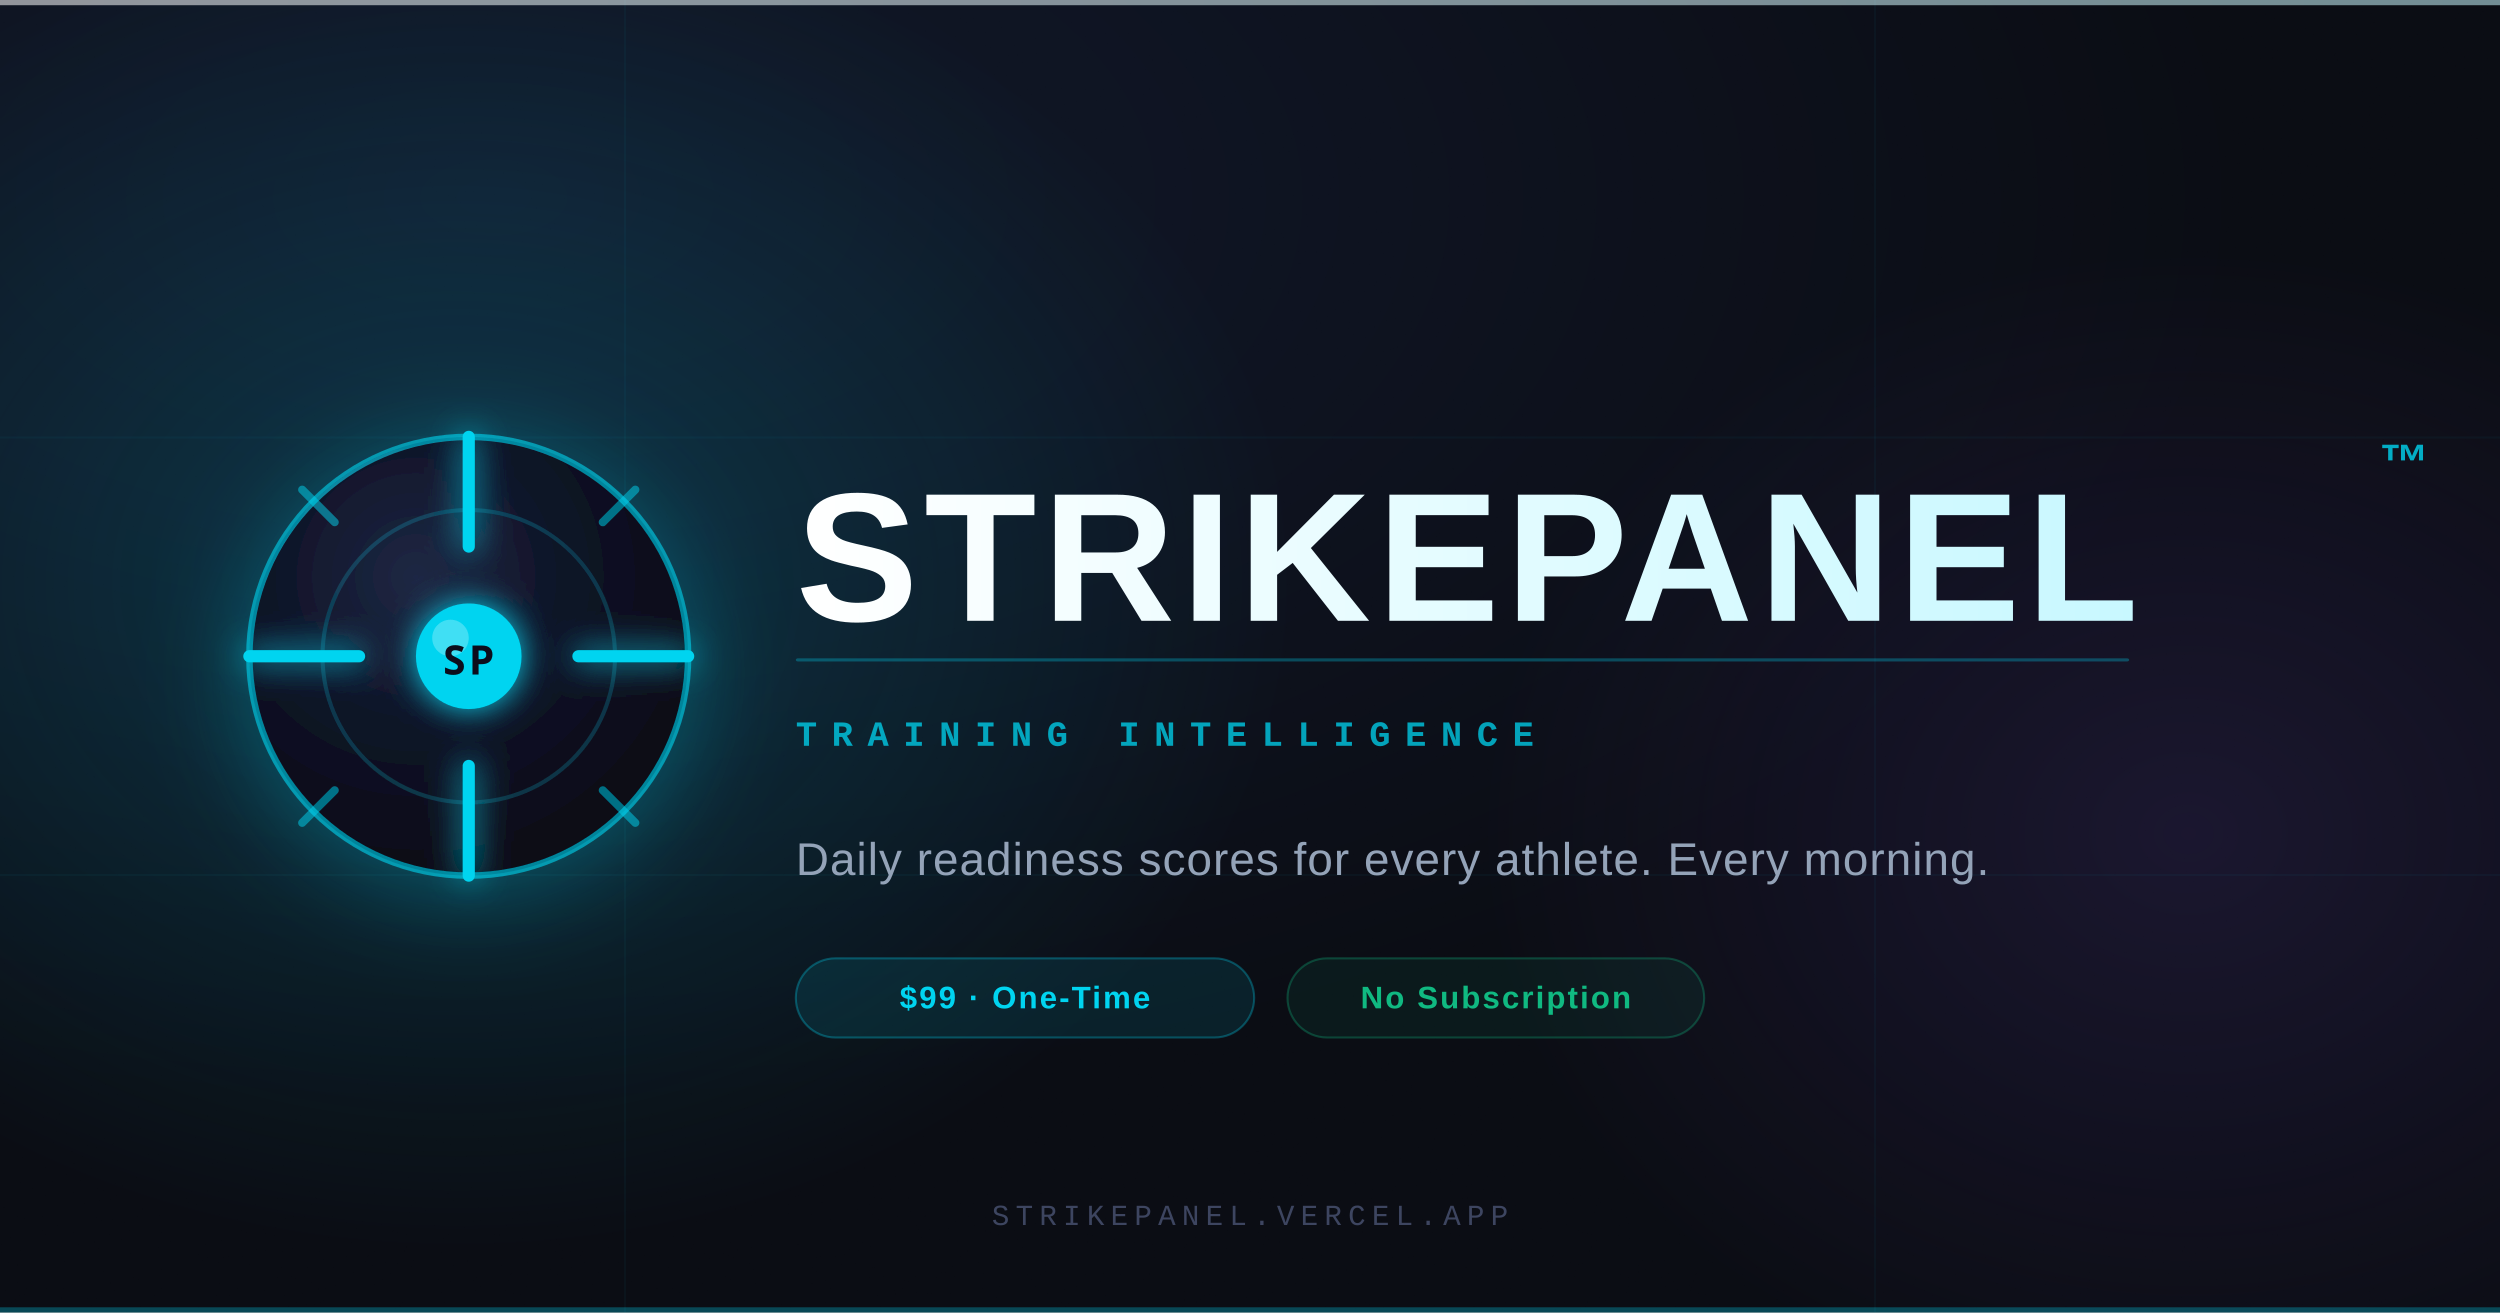
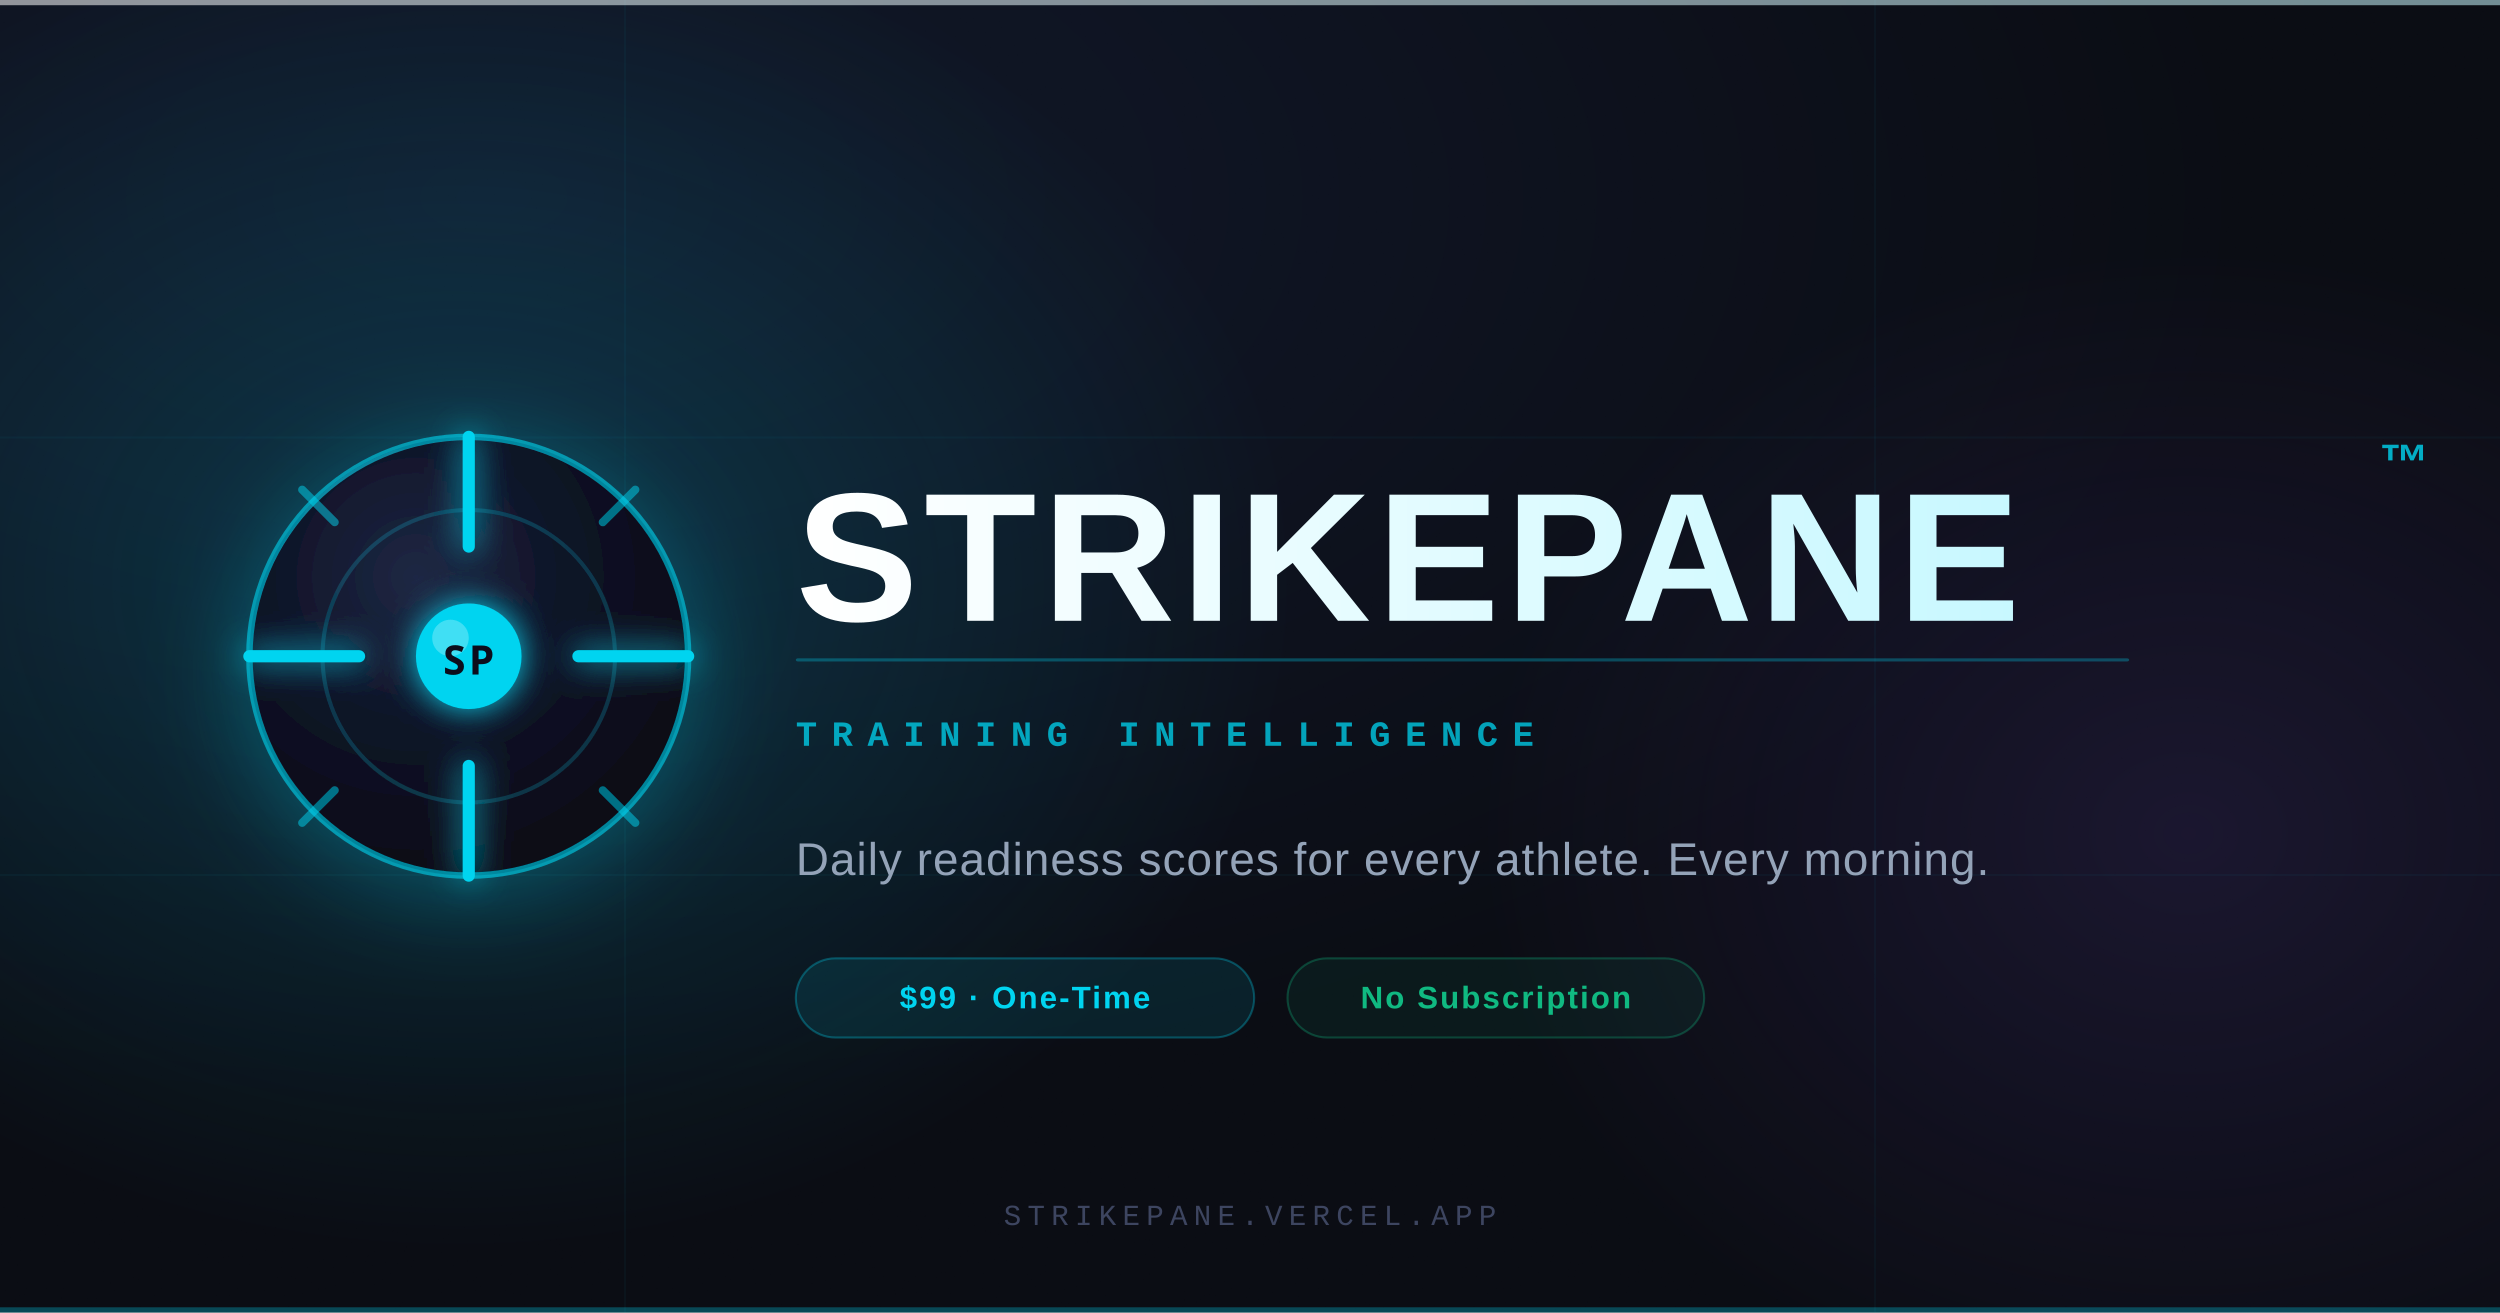
<svg xmlns="http://www.w3.org/2000/svg" viewBox="0 0 1200 630">
  <defs>
    <radialGradient id="bg1" cx="20%" cy="15%" r="70%">
      <stop offset="0%" stop-color="#0d1528" />
      <stop offset="100%" stop-color="#070910" />
    </radialGradient>
    <radialGradient id="glow1" cx="50%" cy="50%" r="50%">
      <stop offset="0%" stop-color="#00D4F0" stop-opacity="0.18" />
      <stop offset="100%" stop-color="#00D4F0" stop-opacity="0" />
    </radialGradient>
    <radialGradient id="glow2" cx="50%" cy="50%" r="50%">
      <stop offset="0%" stop-color="#8b5cf6" stop-opacity="0.12" />
      <stop offset="100%" stop-color="#8b5cf6" stop-opacity="0" />
    </radialGradient>
    <radialGradient id="orb" cx="38%" cy="32%" r="65%">
      <stop offset="0%" stop-color="#1e2844" />
      <stop offset="50%" stop-color="#0f1428" />
      <stop offset="100%" stop-color="#080c18" />
    </radialGradient>
    <linearGradient id="textgrad" x1="0%" y1="0%" x2="100%" y2="0%">
      <stop offset="0%" stop-color="#ffffff" />
      <stop offset="100%" stop-color="#c8f8ff" />
    </linearGradient>
    <filter id="orbglow" x="-40%" y="-40%" width="180%" height="180%">
      <feGaussianBlur in="SourceGraphic" stdDeviation="4" result="blur" />
      <feMerge>
        <feMergeNode in="blur" />
        <feMergeNode in="SourceGraphic" />
      </feMerge>
    </filter>
    <filter id="orbshadow" x="-30%" y="-30%" width="160%" height="160%">
      <feDropShadow dx="0" dy="4" stdDeviation="12" flood-color="#00D4F0" flood-opacity="0.3" />
    </filter>
    <filter id="noise">
      <feTurbulence type="fractalNoise" baseFrequency="0.9" numOctaves="4" stitchTiles="stitch" />
      <feColorMatrix type="saturate" values="0" />
      <feBlend in="SourceGraphic" mode="overlay" result="blend" />
      <feComposite in="blend" in2="SourceGraphic" operator="in" />
    </filter>
  </defs>
  <rect width="1200" height="630" fill="url(#bg1)" />
  <rect width="1200" height="630" fill="#fff" opacity="0.018" filter="url(#noise)" />
  <ellipse cx="220" cy="280" rx="400" ry="320" fill="url(#glow1)" />
  <ellipse cx="1050" cy="400" rx="340" ry="280" fill="url(#glow2)" />
  <g stroke="#00D4F0" stroke-opacity="0.04" stroke-width="1">
    <line x1="0" y1="210" x2="1200" y2="210" />
    <line x1="0" y1="420" x2="1200" y2="420" />
    <line x1="300" y1="0" x2="300" y2="630" />
    <line x1="900" y1="0" x2="900" y2="630" />
  </g>
  <rect width="1200" height="2.5" fill="url(#textgrad)" opacity="0.55" />
  <g transform="translate(108, 198) scale(1.95)" filter="url(#orbshadow)">
    <circle cx="60" cy="60" r="54" fill="url(#orb)" stroke="#00D4F0" stroke-width="1.6" stroke-opacity="0.6" />
    <circle cx="60" cy="60" r="36" fill="none" stroke="#00D4F0" stroke-width="1" stroke-opacity="0.2" />
    <g filter="url(#orbglow)" stroke="#00D4F0" stroke-linecap="round">
      <line x1="60" y1="6" x2="60" y2="33" stroke-width="3" />
      <line x1="60" y1="87" x2="60" y2="114" stroke-width="3" />
      <line x1="6" y1="60" x2="33" y2="60" stroke-width="3" />
      <line x1="87" y1="60" x2="114" y2="60" stroke-width="3" />
    </g>
    <g stroke="#00D4F0" stroke-linecap="round" stroke-opacity="0.5">
      <line x1="19" y1="19" x2="27" y2="27" stroke-width="2" />
      <line x1="101" y1="101" x2="93" y2="93" stroke-width="2" />
      <line x1="101" y1="19" x2="93" y2="27" stroke-width="2" />
      <line x1="19" y1="101" x2="27" y2="93" stroke-width="2" />
    </g>
    <circle cx="60" cy="60" r="13" fill="#00D4F0" filter="url(#orbglow)" />
    <circle cx="55.5" cy="55.5" r="4.5" fill="white" fill-opacity="0.25" />
    <text x="60" y="64.5" font-family="Arial Black,sans-serif" font-weight="900" font-size="10" fill="#07111e" text-anchor="middle" letter-spacing="0.8">SP</text>
  </g>
-   <text x="382" y="298" font-family="Arial Black,Helvetica Neue,Arial,sans-serif" font-weight="900" font-size="88" letter-spacing="3" fill="url(#textgrad)">STRIKEPANEL</text>
+   <text x="382" y="298" font-family="Arial Black,Helvetica Neue,Arial,sans-serif" font-weight="900" font-size="88" letter-spacing="3" fill="url(#textgrad)">STRIKEPANE</text>
  <text x="1142" y="230" font-family="Arial,sans-serif" font-weight="700" font-size="24" fill="#00D4F0" fill-opacity="0.8">™</text>
  <rect x="382" y="316" width="640" height="1.5" fill="#00D4F0" fill-opacity="0.3" rx="1" />
  <text x="382" y="358" font-family="Courier New,Courier,monospace" font-weight="700" font-size="17" letter-spacing="7" fill="#00D4F0" fill-opacity="0.75">TRAINING INTELLIGENCE</text>
  <text x="382" y="420" font-family="Arial,Helvetica,sans-serif" font-size="22" fill="#94a3b8" letter-spacing="0.5">Daily readiness scores for every athlete. Every morning.</text>
  <rect x="382" y="460" width="220" height="38" rx="19" fill="rgba(0,212,240,0.1)" stroke="#00D4F0" stroke-opacity="0.3" stroke-width="1" />
  <text x="492" y="484" font-family="Arial,sans-serif" font-weight="700" font-size="15" fill="#00D4F0" text-anchor="middle" letter-spacing="1">$99 · One-Time</text>
  <rect x="618" y="460" width="200" height="38" rx="19" fill="rgba(16,185,129,0.08)" stroke="rgba(16,185,129,0.3)" stroke-width="1" />
  <text x="718" y="484" font-family="Arial,sans-serif" font-weight="700" font-size="15" fill="#10b981" text-anchor="middle" letter-spacing="1">No Subscription</text>
-   <text x="600" y="588" font-family="Courier New,Courier,monospace" font-size="14" fill="#3d4560" text-anchor="middle" letter-spacing="3">STRIKEPANEL.VERCEL.APP</text>
+   <text x="600" y="588" font-family="Courier New,Courier,monospace" font-size="14" fill="#3d4560" text-anchor="middle" letter-spacing="3">STRIKEPANE.VERCEL.APP</text>
  <rect y="627.5" width="1200" height="2.5" fill="#00D4F0" fill-opacity="0.3" />
</svg>
